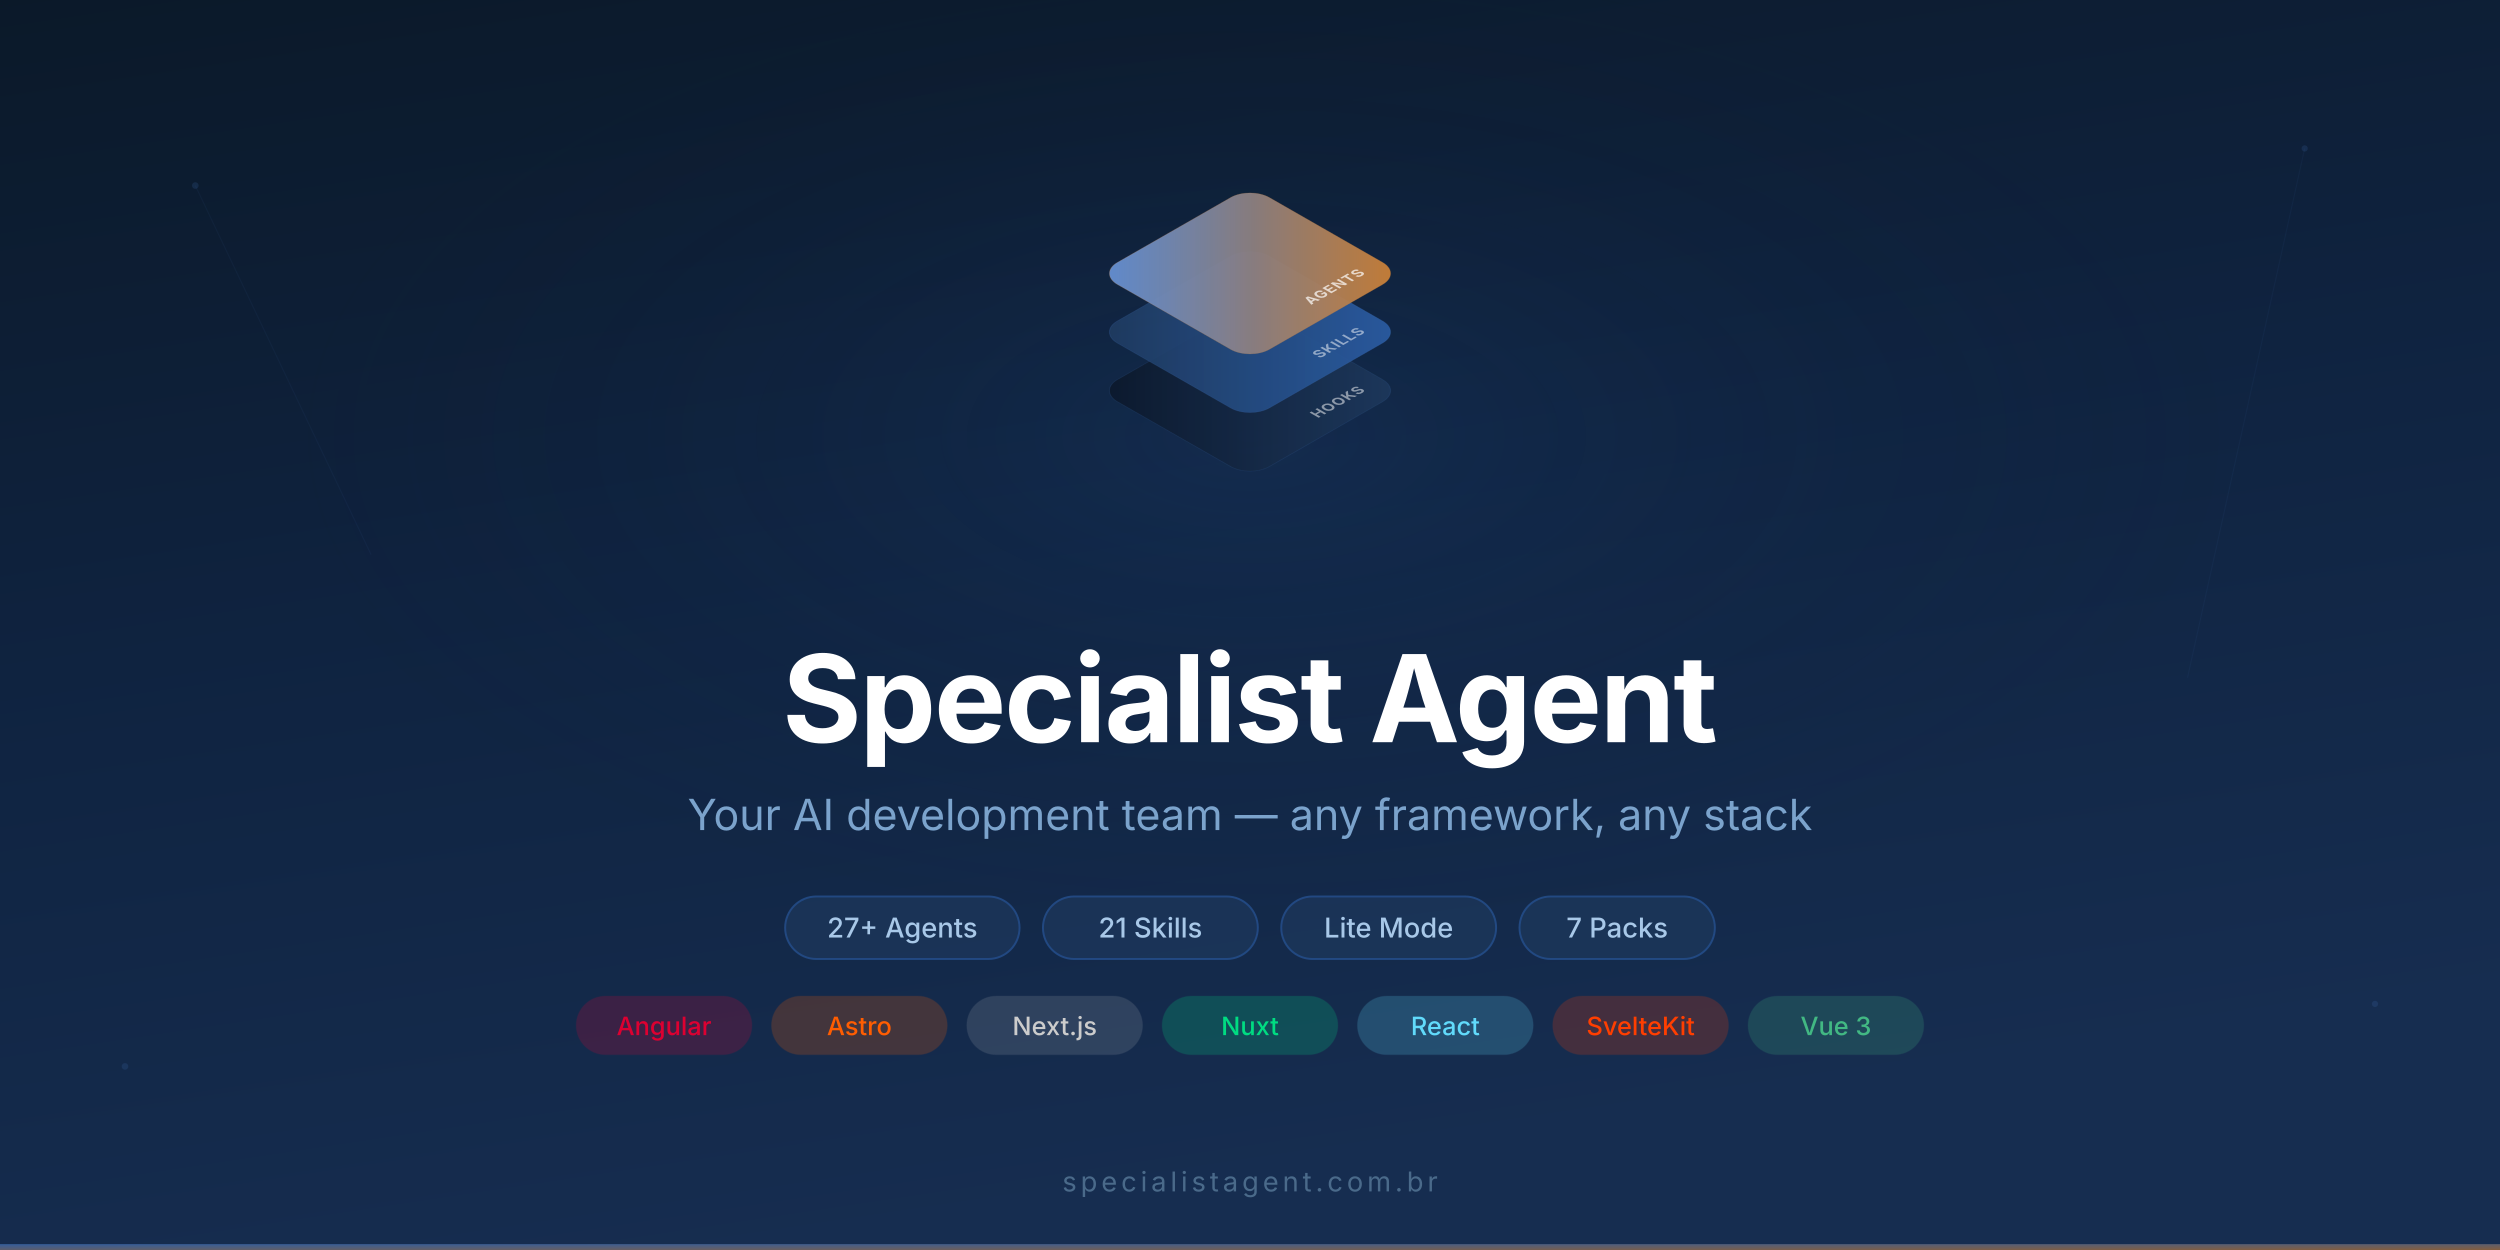
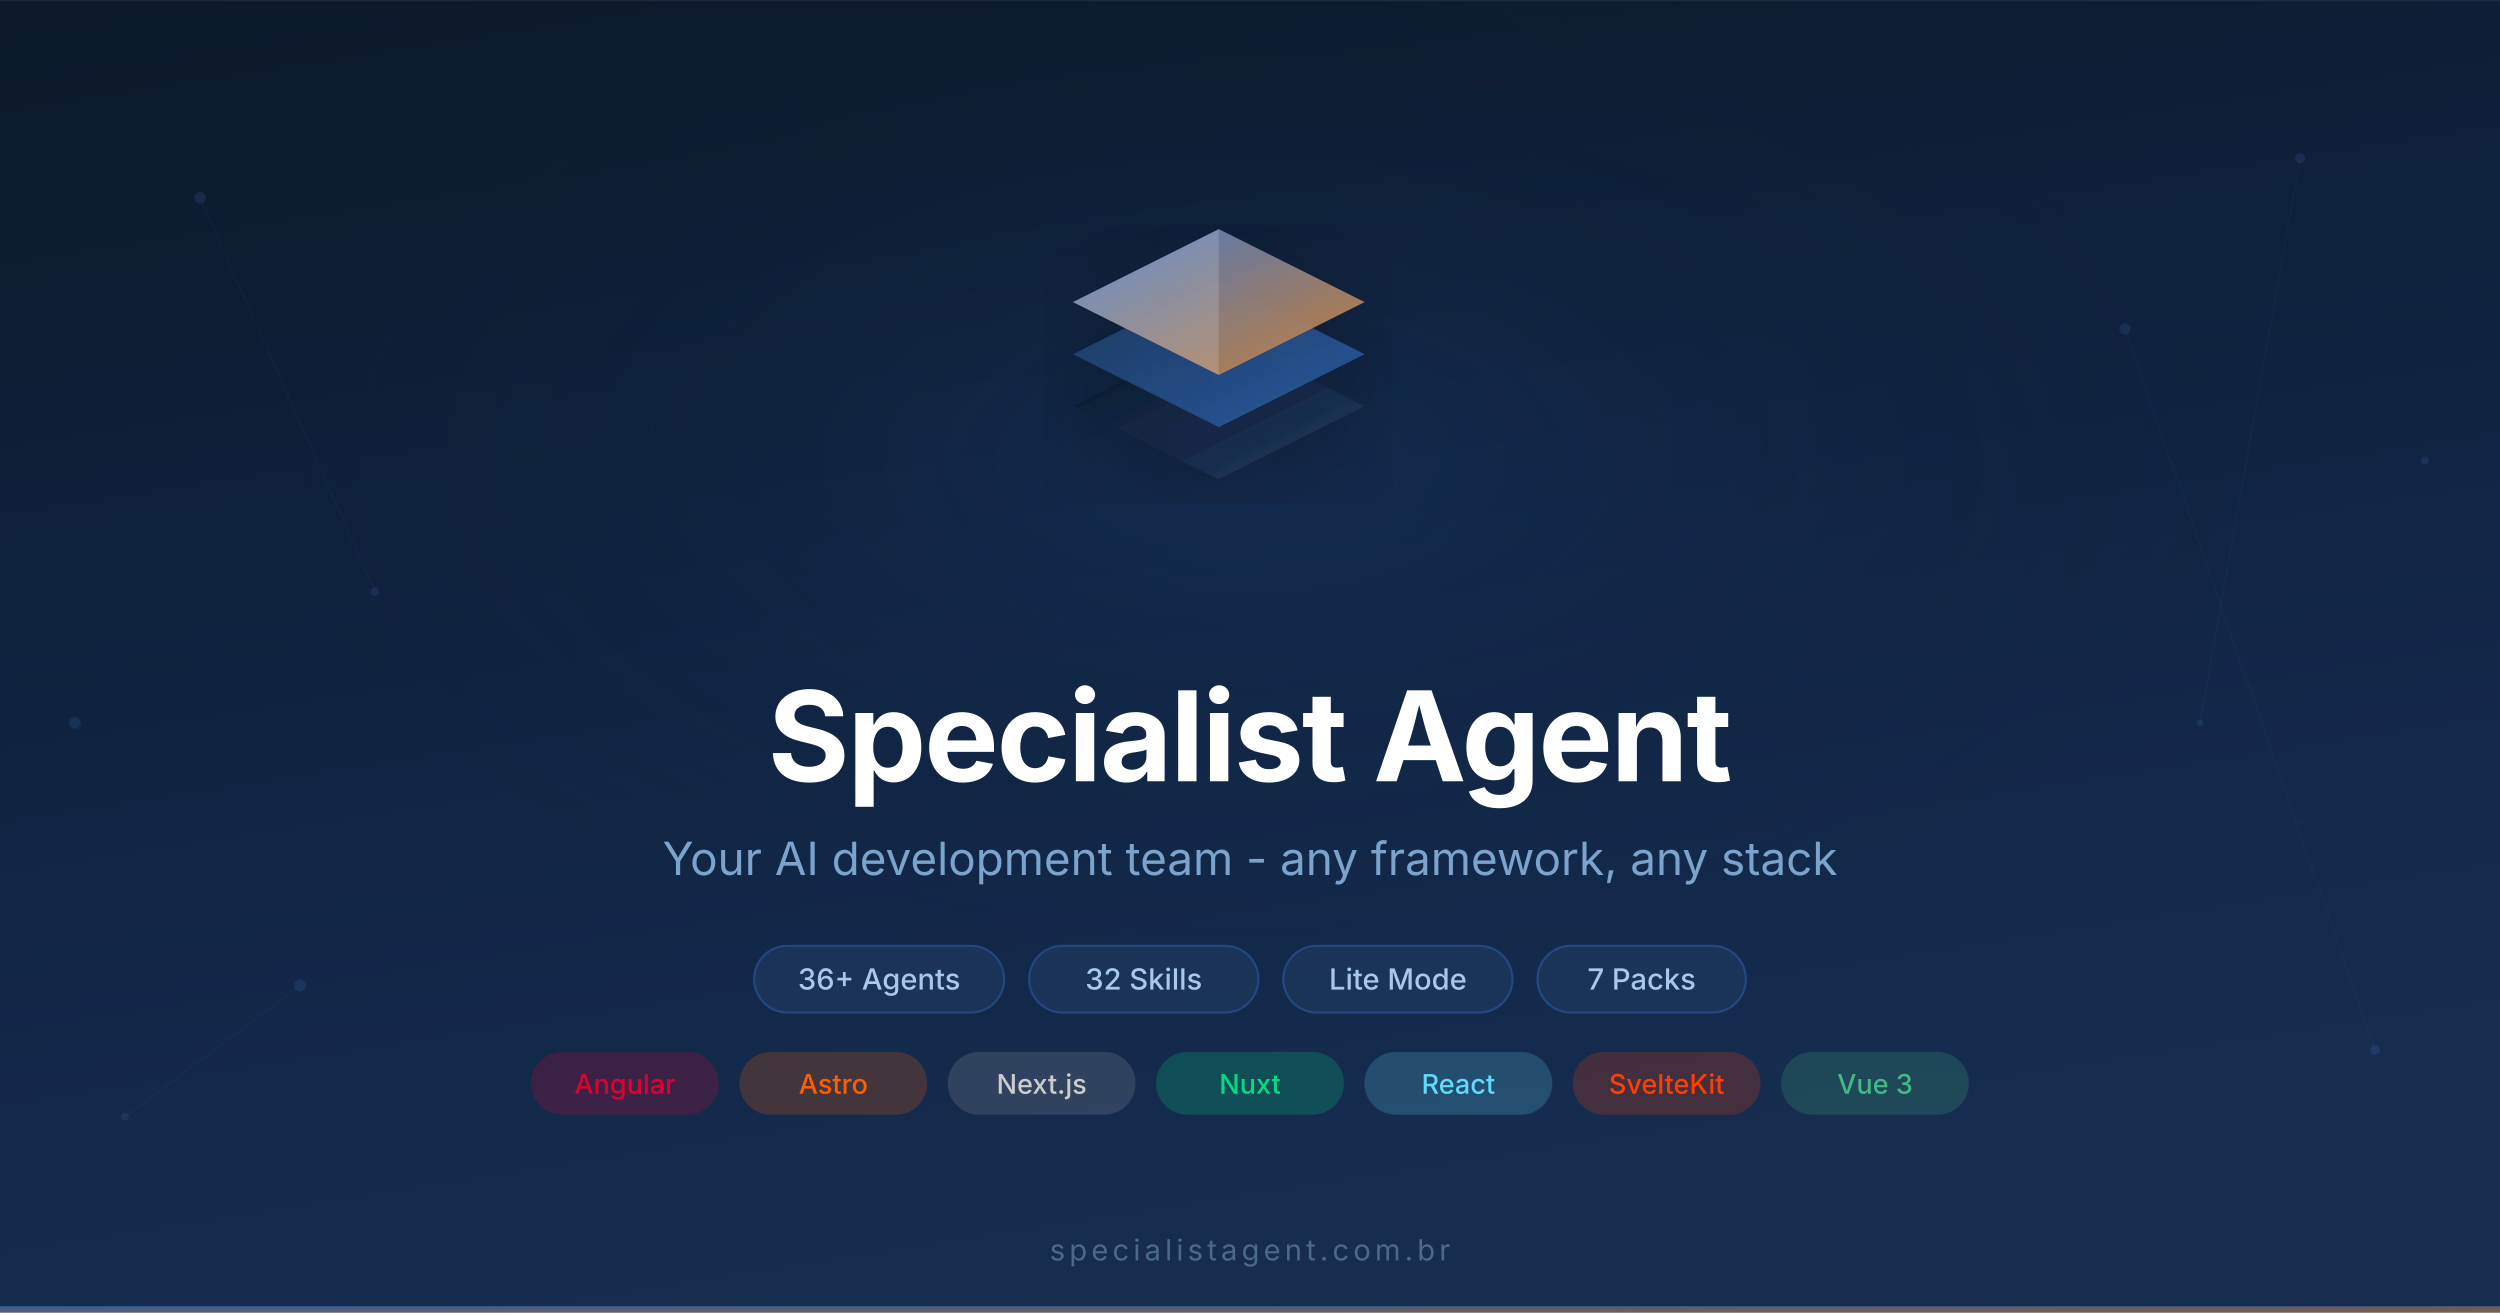
- <svg xmlns="http://www.w3.org/2000/svg" width="1280" height="640" viewBox="0 0 1280 640">
+ <svg xmlns="http://www.w3.org/2000/svg" width="1200" height="630" viewBox="0 0 1200 630">
  <defs>
    <linearGradient id="bg" x1="0" y1="0" x2="0.3" y2="1">
      <stop offset="0%" stop-color="#0B1929" />
      <stop offset="50%" stop-color="#0F2340" />
      <stop offset="100%" stop-color="#162D50" />
    </linearGradient>
    <linearGradient id="g1" x1="0" y1="0" x2="1" y2="1">
      <stop offset="0%" stop-color="#0A1628" />
      <stop offset="100%" stop-color="#1E3A5F" />
    </linearGradient>
    <linearGradient id="g2" x1="0" y1="0" x2="1" y2="1">
      <stop offset="0%" stop-color="#1E3A5F" />
      <stop offset="100%" stop-color="#2B5EA7" />
    </linearGradient>
    <linearGradient id="g3" x1="0" y1="0" x2="1" y2="1">
      <stop offset="0%" stop-color="#4A7FCF" />
      <stop offset="100%" stop-color="#CD7F32" />
    </linearGradient>
-     <linearGradient id="hl" x1="0" y1="0" x2="0.85" y2="0.85">
-       <stop offset="0%" stop-color="#fff" stop-opacity="0.12" />
-       <stop offset="60%" stop-color="#fff" stop-opacity="0" />
+     <linearGradient id="shine" x1="0" y1="0" x2="0" y2="1">
+       <stop offset="0%" stop-color="#FFFFFF" stop-opacity="0.08" />
+       <stop offset="100%" stop-color="#FFFFFF" stop-opacity="0" />
    </linearGradient>
    <radialGradient id="glow" cx="50%" cy="35%" r="40%">
      <stop offset="0%" stop-color="#2B5EA7" stop-opacity="0.15" />
      <stop offset="100%" stop-color="#0A1628" stop-opacity="0" />
    </radialGradient>
+     <filter id="shadow" x="-10%" y="-10%" width="120%" height="120%">
+       <feDropShadow dx="0" dy="2" stdDeviation="6" flood-color="#000" flood-opacity="0.3" />
+     </filter>
  </defs>
-   <rect width="1280" height="640" fill="url(#bg)" />
-   <rect width="1280" height="640" fill="url(#glow)" />
+   <rect width="1200" height="630" fill="url(#bg)" />
+   <rect width="1200" height="630" fill="url(#glow)" />
+   <rect width="1200" height="1" fill="url(#shine)" y="0" />
  <g>
-     <circle cx="100" cy="95" r="1.7" fill="#4A7FCF" opacity="0.15" />
-     <circle cx="1180" cy="76" r="1.6" fill="#4A7FCF" opacity="0.15" />
-     <circle cx="64" cy="546" r="1.7" fill="#4A7FCF" opacity="0.15" />
-     <circle cx="1216" cy="514" r="1.6" fill="#4A7FCF" opacity="0.15" />
-     <line x1="100" y1="95" x2="190" y2="284" stroke="#4A7FCF" stroke-width="0.5" opacity="0.06" />
-     <line x1="1180" y1="76" x2="1120" y2="347" stroke="#4A7FCF" stroke-width="0.5" opacity="0.06" />
+     <circle cx="96" cy="95" r="2.8" fill="#4A7FCF" opacity="0.15" />
+     <circle cx="1104" cy="76" r="2.4" fill="#4A7FCF" opacity="0.15" />
+     <circle cx="60" cy="536" r="1.9" fill="#4A7FCF" opacity="0.15" />
+     <circle cx="1140" cy="504" r="2.4" fill="#4A7FCF" opacity="0.15" />
+     <circle cx="180" cy="284" r="2.1" fill="#4A7FCF" opacity="0.15" />
+     <circle cx="1056" cy="347" r="1.7" fill="#4A7FCF" opacity="0.15" />
+     <circle cx="36" cy="347" r="2.8" fill="#4A7FCF" opacity="0.15" />
+     <circle cx="1164" cy="221" r="1.9" fill="#4A7FCF" opacity="0.15" />
+     <circle cx="144" cy="473" r="2.9" fill="#4A7FCF" opacity="0.15" />
+     <circle cx="1020" cy="158" r="2.7" fill="#4A7FCF" opacity="0.15" />
+     <line x1="96" y1="95" x2="180" y2="284" stroke="#4A7FCF" stroke-width="0.5" opacity="0.06" />
+     <line x1="1104" y1="76" x2="1056" y2="347" stroke="#4A7FCF" stroke-width="0.5" opacity="0.06" />
+     <line x1="60" y1="536" x2="144" y2="473" stroke="#4A7FCF" stroke-width="0.5" opacity="0.06" />
+     <line x1="1140" y1="504" x2="1020" y2="158" stroke="#4A7FCF" stroke-width="0.5" opacity="0.06" />
  </g>
-   <g transform="translate(640, 170)">
-     <g transform="matrix(0.707,-0.405,0.707,0.405, 0, 30)">
-       <rect x="-55" y="-55" width="110" height="110" rx="14" fill="url(#g1)" opacity="0.85" stroke="#4A7FCF" stroke-width="0.5" stroke-opacity="0.15" />
-       <text x="42" y="42" text-anchor="end" font-family="system-ui, -apple-system, sans-serif" font-size="9" font-weight="700" fill="#fff" opacity="0.5" letter-spacing="0.5">HOOKS</text>
-     </g>
-     <g transform="matrix(0.707,-0.405,0.707,0.405, 0, 0)">
-       <rect x="-55" y="-55" width="110" height="110" rx="14" fill="url(#g2)" opacity="0.9" stroke="#4A7FCF" stroke-width="0.5" stroke-opacity="0.2" />
-       <text x="42" y="42" text-anchor="end" font-family="system-ui, -apple-system, sans-serif" font-size="9" font-weight="700" fill="#fff" opacity="0.5" letter-spacing="0.5">SKILLS</text>
-     </g>
-     <g transform="matrix(0.707,-0.405,0.707,0.405, 0, -30)">
-       <rect x="-55" y="-55" width="110" height="110" rx="14" fill="url(#g3)" opacity="0.95" stroke="#CD7F32" stroke-width="0.5" stroke-opacity="0.25" />
-       <text x="42" y="42" text-anchor="end" font-family="system-ui, -apple-system, sans-serif" font-size="9" font-weight="700" fill="#fff" opacity="0.7" letter-spacing="0.5">AGENTS</text>
-       <rect x="-55" y="-55" width="110" height="110" rx="14" fill="url(#hl)" />
-     </g>
+   <g transform="translate(505, 100) scale(5)" filter="url(#shadow)">
+     <path d="M16 26 L2 19 L16 12 L30 19 Z" fill="url(#g1)" opacity="0.9" />
+     <path d="M16 21 L2 14 L16 7 L30 14 Z" fill="url(#g2)" opacity="0.9" />
+     <path d="M16 16 L2 9 L16 2 L30 9 Z" fill="url(#g3)" opacity="0.95" />
+     <path d="M16 2 L2 9 L16 16 Z" fill="#fff" opacity="0.15" />
  </g>
-   <text x="640" y="380" text-anchor="middle" font-family="system-ui, -apple-system, sans-serif" font-size="62" font-weight="700" fill="#FFFFFF" letter-spacing="-1">Specialist Agent</text>
-   <text x="640" y="425" text-anchor="middle" font-family="system-ui, -apple-system, sans-serif" font-size="22" fill="#7BA3CC">Your AI development team — any framework, any stack</text>
+   <text x="600" y="375" text-anchor="middle" font-family="system-ui, -apple-system, sans-serif" font-size="60" font-weight="700" fill="#FFFFFF" letter-spacing="-1">Specialist Agent</text>
+   <text x="600" y="420" text-anchor="middle" font-family="system-ui, -apple-system, sans-serif" font-size="22" fill="#7BA3CC">Your AI development team - any framework, any stack</text>
  <g>
-     <rect x="402" y="459" width="120" height="32" rx="16" fill="#1E3A5F" stroke="#2B5EA7" stroke-width="1" opacity="0.6" />
-     <text x="462" y="480" text-anchor="middle" font-family="system-ui, -apple-system, sans-serif" font-size="14" font-weight="500" fill="#A8C8E8">27+ Agents</text>
-     <rect x="534" y="459" width="110" height="32" rx="16" fill="#1E3A5F" stroke="#2B5EA7" stroke-width="1" opacity="0.6" />
-     <text x="589" y="480" text-anchor="middle" font-family="system-ui, -apple-system, sans-serif" font-size="14" font-weight="500" fill="#A8C8E8">21 Skills</text>
-     <rect x="656" y="459" width="110" height="32" rx="16" fill="#1E3A5F" stroke="#2B5EA7" stroke-width="1" opacity="0.6" />
-     <text x="711" y="480" text-anchor="middle" font-family="system-ui, -apple-system, sans-serif" font-size="14" font-weight="500" fill="#A8C8E8">Lite Mode</text>
-     <rect x="778" y="459" width="100" height="32" rx="16" fill="#1E3A5F" stroke="#2B5EA7" stroke-width="1" opacity="0.6" />
-     <text x="828" y="480" text-anchor="middle" font-family="system-ui, -apple-system, sans-serif" font-size="14" font-weight="500" fill="#A8C8E8">7 Packs</text>
+     <rect x="362" y="454" width="120" height="32" rx="16" fill="#1E3A5F" stroke="#2B5EA7" stroke-width="1" opacity="0.6" />
+     <text x="422" y="475" text-anchor="middle" font-family="system-ui, -apple-system, sans-serif" font-size="14" font-weight="500" fill="#A8C8E8">36+ Agents</text>
+     <rect x="494" y="454" width="110" height="32" rx="16" fill="#1E3A5F" stroke="#2B5EA7" stroke-width="1" opacity="0.6" />
+     <text x="549" y="475" text-anchor="middle" font-family="system-ui, -apple-system, sans-serif" font-size="14" font-weight="500" fill="#A8C8E8">32 Skills</text>
+     <rect x="616" y="454" width="110" height="32" rx="16" fill="#1E3A5F" stroke="#2B5EA7" stroke-width="1" opacity="0.6" />
+     <text x="671" y="475" text-anchor="middle" font-family="system-ui, -apple-system, sans-serif" font-size="14" font-weight="500" fill="#A8C8E8">Lite Mode</text>
+     <rect x="738" y="454" width="100" height="32" rx="16" fill="#1E3A5F" stroke="#2B5EA7" stroke-width="1" opacity="0.6" />
+     <text x="788" y="475" text-anchor="middle" font-family="system-ui, -apple-system, sans-serif" font-size="14" font-weight="500" fill="#A8C8E8">7 Packs</text>
  </g>
  <g>
-     <rect x="295" y="510" width="90" height="30" rx="15" fill="#DD0031" opacity="0.2" stroke="#DD0031" stroke-width="0.5" stroke-opacity="0.3" />
-     <text x="340" y="530" text-anchor="middle" font-family="system-ui, -apple-system, sans-serif" font-size="13" font-weight="500" fill="#DD0031">Angular</text>
-     <rect x="395" y="510" width="90" height="30" rx="15" fill="#FF5D01" opacity="0.2" stroke="#FF5D01" stroke-width="0.5" stroke-opacity="0.3" />
-     <text x="440" y="530" text-anchor="middle" font-family="system-ui, -apple-system, sans-serif" font-size="13" font-weight="500" fill="#FF5D01">Astro</text>
-     <rect x="495" y="510" width="90" height="30" rx="15" fill="#CCCCCC" opacity="0.15" stroke="#CCCCCC" stroke-width="0.5" stroke-opacity="0.3" />
-     <text x="540" y="530" text-anchor="middle" font-family="system-ui, -apple-system, sans-serif" font-size="13" font-weight="500" fill="#CCCCCC">Next.js</text>
-     <rect x="595" y="510" width="90" height="30" rx="15" fill="#00DC82" opacity="0.2" stroke="#00DC82" stroke-width="0.5" stroke-opacity="0.3" />
-     <text x="640" y="530" text-anchor="middle" font-family="system-ui, -apple-system, sans-serif" font-size="13" font-weight="500" fill="#00DC82">Nuxt</text>
-     <rect x="695" y="510" width="90" height="30" rx="15" fill="#61DAFB" opacity="0.2" stroke="#61DAFB" stroke-width="0.5" stroke-opacity="0.3" />
-     <text x="740" y="530" text-anchor="middle" font-family="system-ui, -apple-system, sans-serif" font-size="13" font-weight="500" fill="#61DAFB">React</text>
-     <rect x="795" y="510" width="90" height="30" rx="15" fill="#FF3E00" opacity="0.2" stroke="#FF3E00" stroke-width="0.5" stroke-opacity="0.3" />
-     <text x="840" y="530" text-anchor="middle" font-family="system-ui, -apple-system, sans-serif" font-size="13" font-weight="500" fill="#FF3E00">SvelteKit</text>
-     <rect x="895" y="510" width="90" height="30" rx="15" fill="#42b883" opacity="0.2" stroke="#42b883" stroke-width="0.5" stroke-opacity="0.3" />
-     <text x="940" y="530" text-anchor="middle" font-family="system-ui, -apple-system, sans-serif" font-size="13" font-weight="500" fill="#42b883">Vue 3</text>
+     <rect x="255" y="505" width="90" height="30" rx="15" fill="#DD0031" opacity="0.2" stroke="#DD0031" stroke-width="0.5" stroke-opacity="0.3" />
+     <text x="300" y="525" text-anchor="middle" font-family="system-ui, -apple-system, sans-serif" font-size="13" font-weight="500" fill="#DD0031">Angular</text>
+     <rect x="355" y="505" width="90" height="30" rx="15" fill="#FF5D01" opacity="0.2" stroke="#FF5D01" stroke-width="0.5" stroke-opacity="0.3" />
+     <text x="400" y="525" text-anchor="middle" font-family="system-ui, -apple-system, sans-serif" font-size="13" font-weight="500" fill="#FF5D01">Astro</text>
+     <rect x="455" y="505" width="90" height="30" rx="15" fill="#CCCCCC" opacity="0.15" stroke="#CCCCCC" stroke-width="0.5" stroke-opacity="0.3" />
+     <text x="500" y="525" text-anchor="middle" font-family="system-ui, -apple-system, sans-serif" font-size="13" font-weight="500" fill="#CCCCCC">Next.js</text>
+     <rect x="555" y="505" width="90" height="30" rx="15" fill="#00DC82" opacity="0.2" stroke="#00DC82" stroke-width="0.5" stroke-opacity="0.3" />
+     <text x="600" y="525" text-anchor="middle" font-family="system-ui, -apple-system, sans-serif" font-size="13" font-weight="500" fill="#00DC82">Nuxt</text>
+     <rect x="655" y="505" width="90" height="30" rx="15" fill="#61DAFB" opacity="0.2" stroke="#61DAFB" stroke-width="0.5" stroke-opacity="0.3" />
+     <text x="700" y="525" text-anchor="middle" font-family="system-ui, -apple-system, sans-serif" font-size="13" font-weight="500" fill="#61DAFB">React</text>
+     <rect x="755" y="505" width="90" height="30" rx="15" fill="#FF3E00" opacity="0.2" stroke="#FF3E00" stroke-width="0.5" stroke-opacity="0.3" />
+     <text x="800" y="525" text-anchor="middle" font-family="system-ui, -apple-system, sans-serif" font-size="13" font-weight="500" fill="#FF3E00">SvelteKit</text>
+     <rect x="855" y="505" width="90" height="30" rx="15" fill="#42b883" opacity="0.2" stroke="#42b883" stroke-width="0.5" stroke-opacity="0.3" />
+     <text x="900" y="525" text-anchor="middle" font-family="system-ui, -apple-system, sans-serif" font-size="13" font-weight="500" fill="#42b883">Vue 3</text>
  </g>
-   <text x="640" y="610" text-anchor="middle" font-family="system-ui, -apple-system, sans-serif" font-size="14" fill="#4A6A8A" letter-spacing="2">specialistagent.com.br</text>
-   <rect x="0" y="637" width="1280" height="3" fill="url(#g3)" opacity="0.6" />
+   <text x="600" y="605" text-anchor="middle" font-family="system-ui, -apple-system, sans-serif" font-size="14" fill="#4A6A8A" letter-spacing="2">specialistagent.com.br</text>
+   <rect x="0" y="627" width="1200" height="3" fill="url(#g3)" opacity="0.6" />
</svg>
